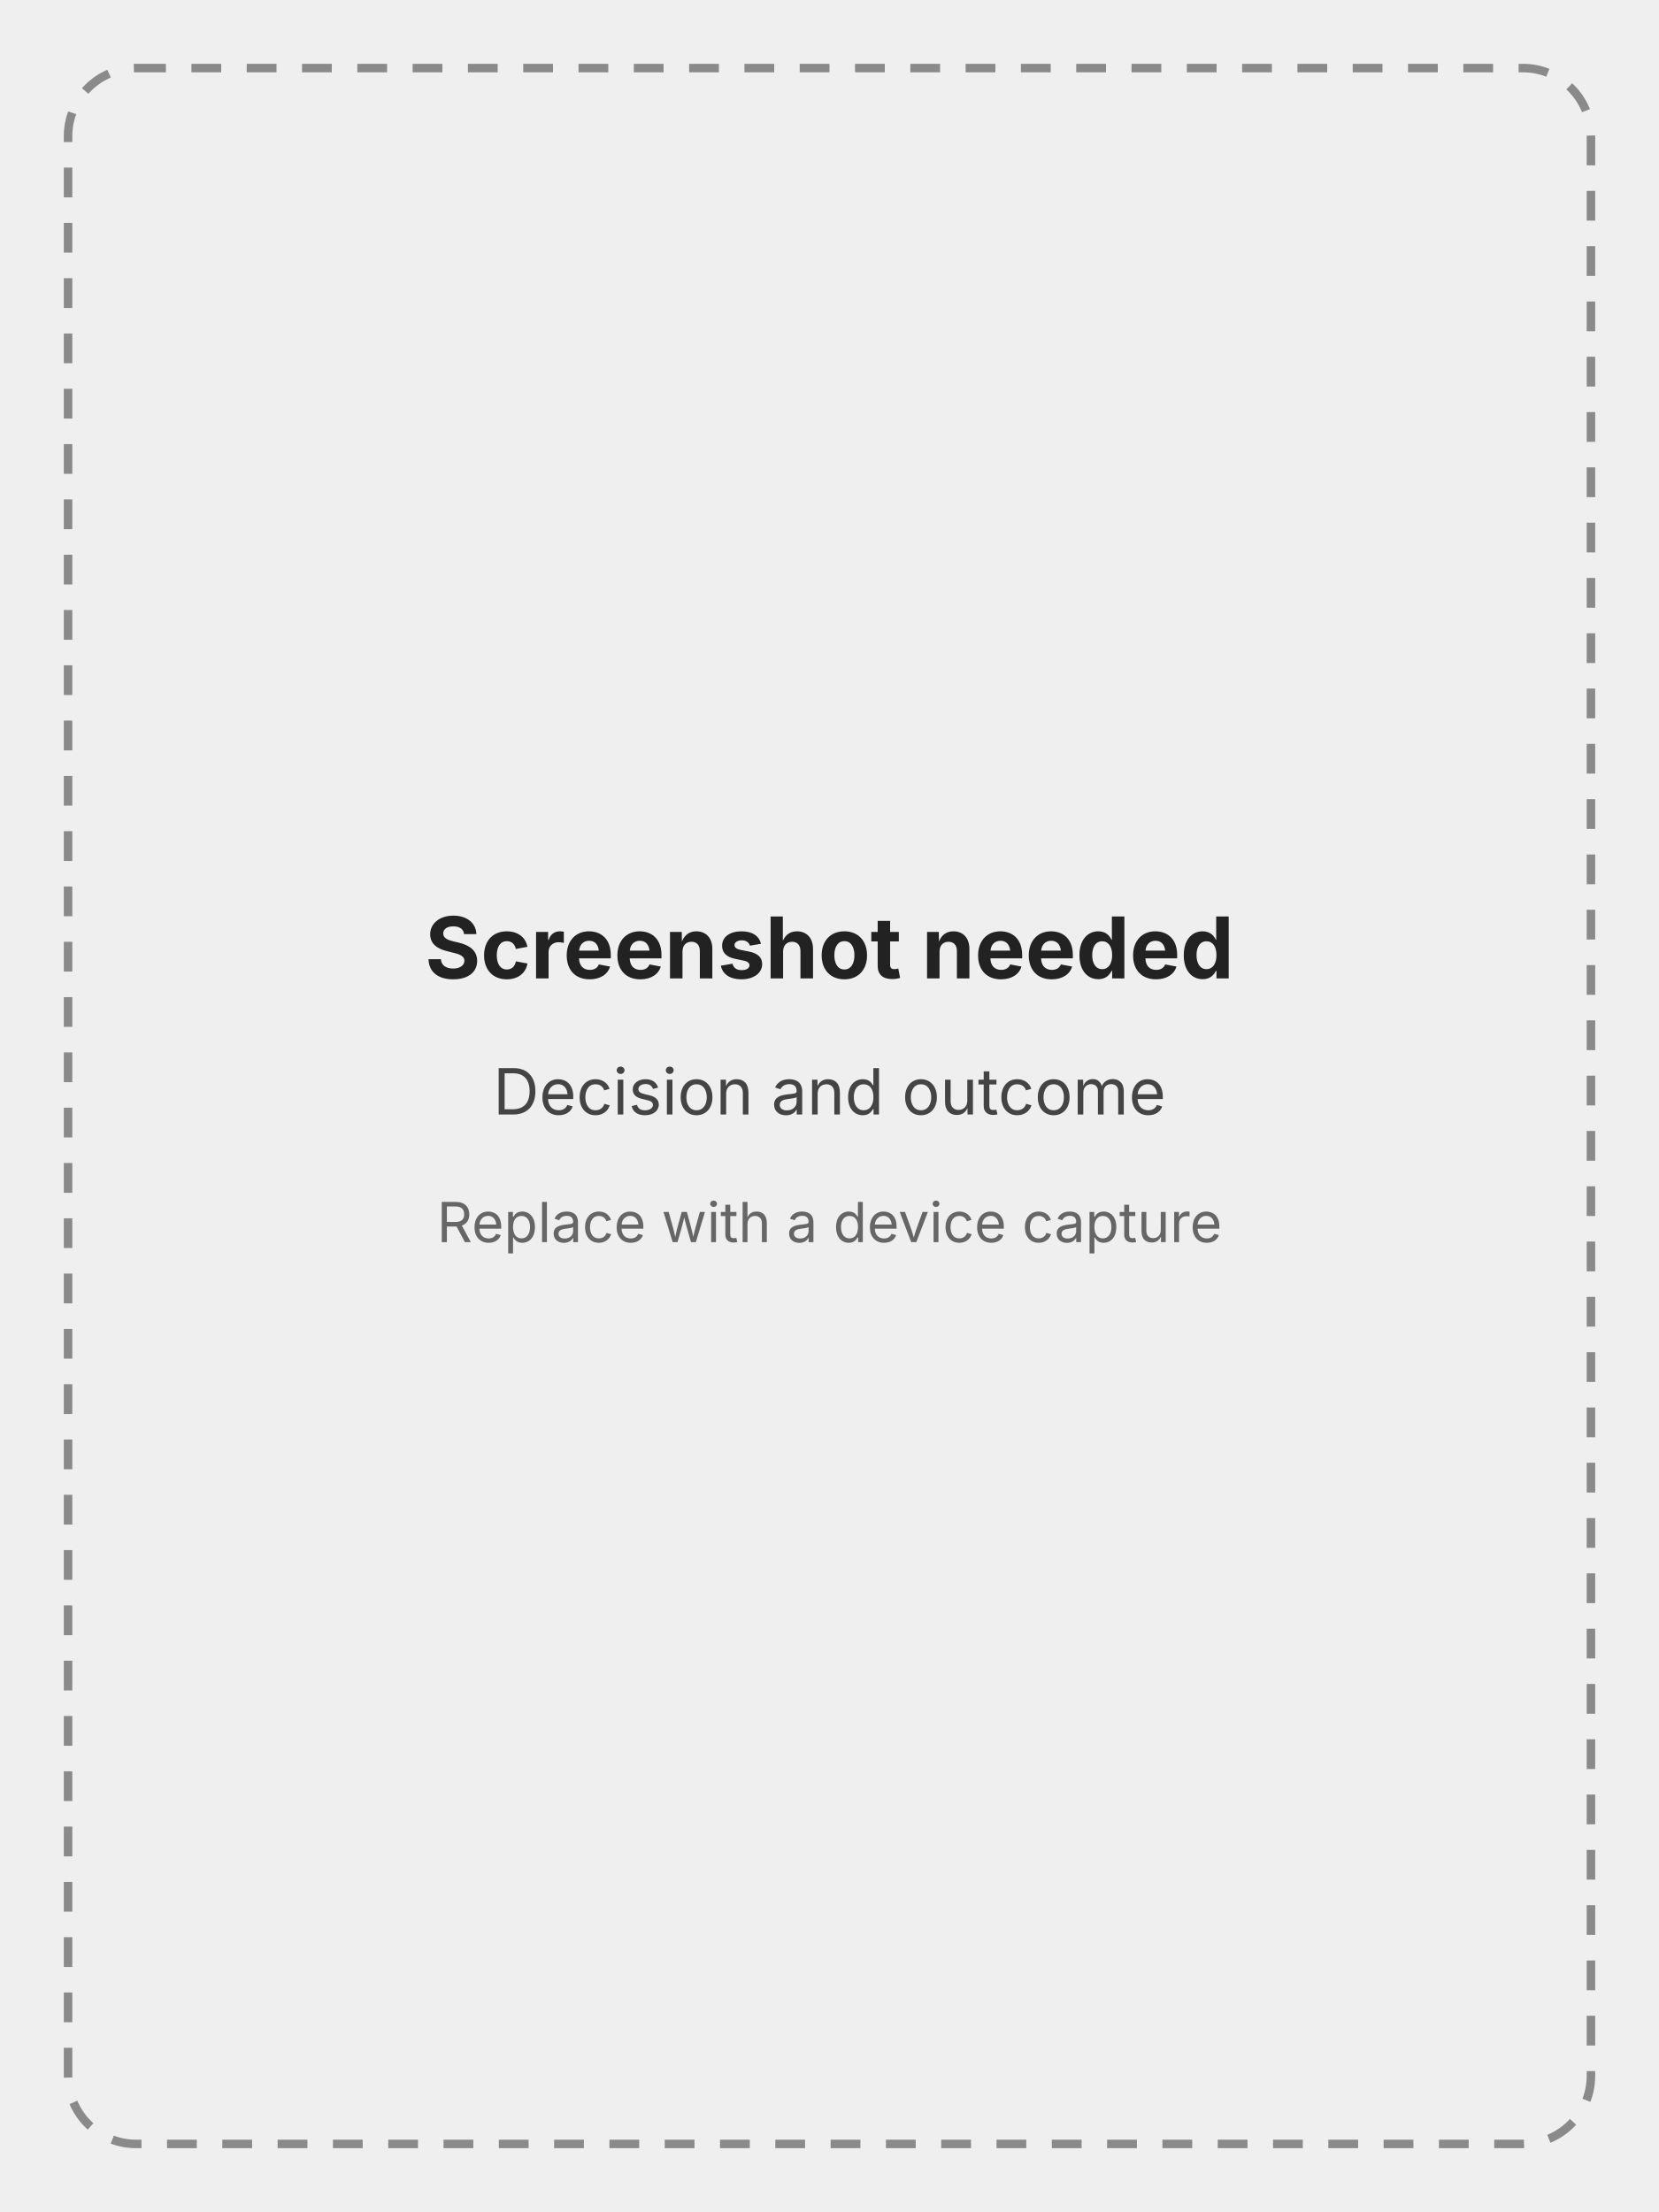
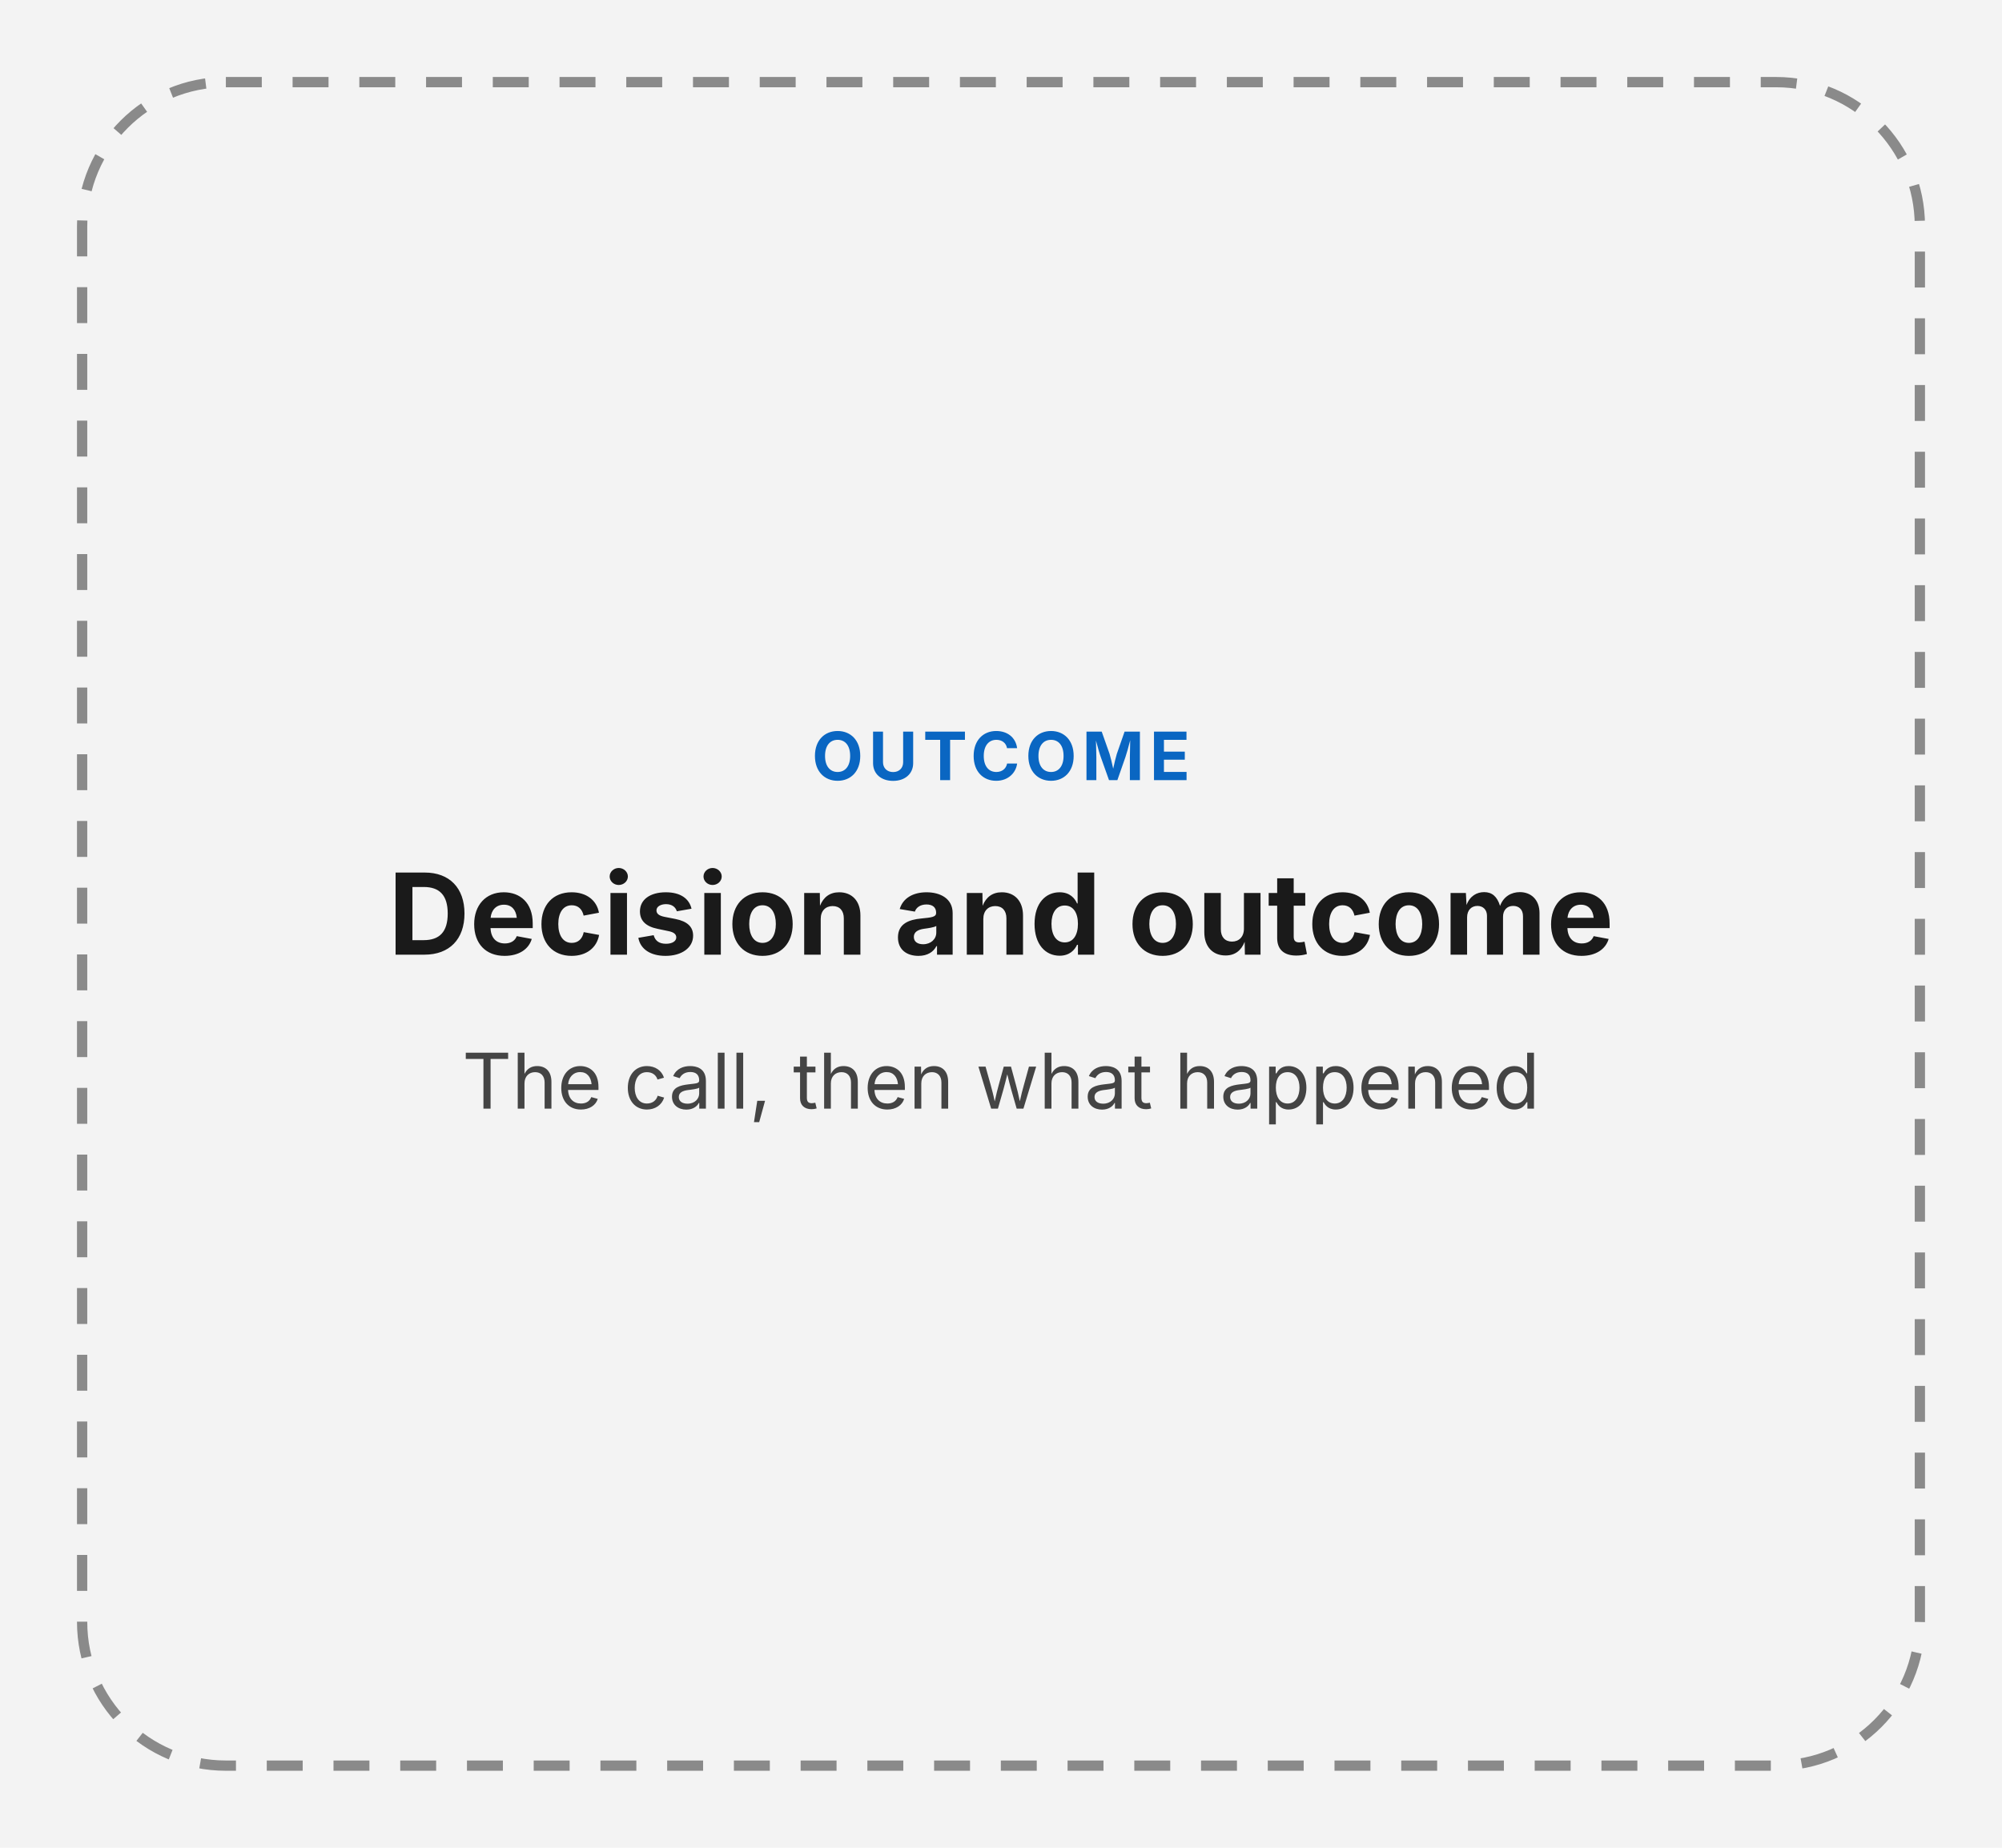
- <svg xmlns="http://www.w3.org/2000/svg" viewBox="0 0 390 520" width="390" height="520" role="img" aria-label="Placeholder for a decision and outcome screenshot">
-   <rect width="390" height="520" fill="#efefef" />
-   <rect x="16" y="16" width="358" height="488" rx="16" fill="none" stroke="#8a8a8a" stroke-width="2" stroke-dasharray="7 6" />
-   <text x="195" y="230" text-anchor="middle" font-family="-apple-system, BlinkMacSystemFont, Segoe UI, sans-serif" font-size="20" font-weight="700" fill="#222">Screenshot needed</text>
-   <text x="195" y="262" text-anchor="middle" font-family="-apple-system, BlinkMacSystemFont, Segoe UI, sans-serif" font-size="15" fill="#444">Decision and outcome</text>
-   <text x="195" y="292" text-anchor="middle" font-family="-apple-system, BlinkMacSystemFont, Segoe UI, sans-serif" font-size="13" fill="#666">Replace with a device capture</text>
+ <svg xmlns="http://www.w3.org/2000/svg" viewBox="0 0 390 360" width="390" height="360" role="img" aria-label="Placeholder labeled Decision and outcome">
+   <style>
+     .bg { fill: #f3f3f3; }
+     .frame { fill: none; stroke: #8a8a8a; stroke-width: 2; stroke-dasharray: 7 6; }
+     .kicker { fill: #0a66c2; font-size: 13px; font-weight: 700; letter-spacing: 0.08em; }
+     .title { fill: #1a1a1a; font-size: 22px; font-weight: 700; }
+     .sub { fill: #444; font-size: 15px; }
+     @media (prefers-color-scheme: dark) {
+       .bg { fill: #1c1c1c; }
+       .frame { stroke: #666; }
+       .kicker { fill: #6ab0ff; }
+       .title { fill: #f2f2f2; }
+       .sub { fill: #bbb; }
+     }
+   </style>
+   <rect class="bg" width="390" height="360" />
+   <rect class="frame" x="16" y="16" width="358" height="328" rx="28" />
+   <text class="kicker" x="195" y="152" text-anchor="middle" font-family="-apple-system, BlinkMacSystemFont, Segoe UI, sans-serif">OUTCOME</text>
+   <text class="title" x="195" y="186" text-anchor="middle" font-family="-apple-system, BlinkMacSystemFont, Segoe UI, sans-serif">Decision and outcome</text>
+   <text class="sub" x="195" y="216" text-anchor="middle" font-family="-apple-system, BlinkMacSystemFont, Segoe UI, sans-serif">The call, then what happened</text>
</svg>
